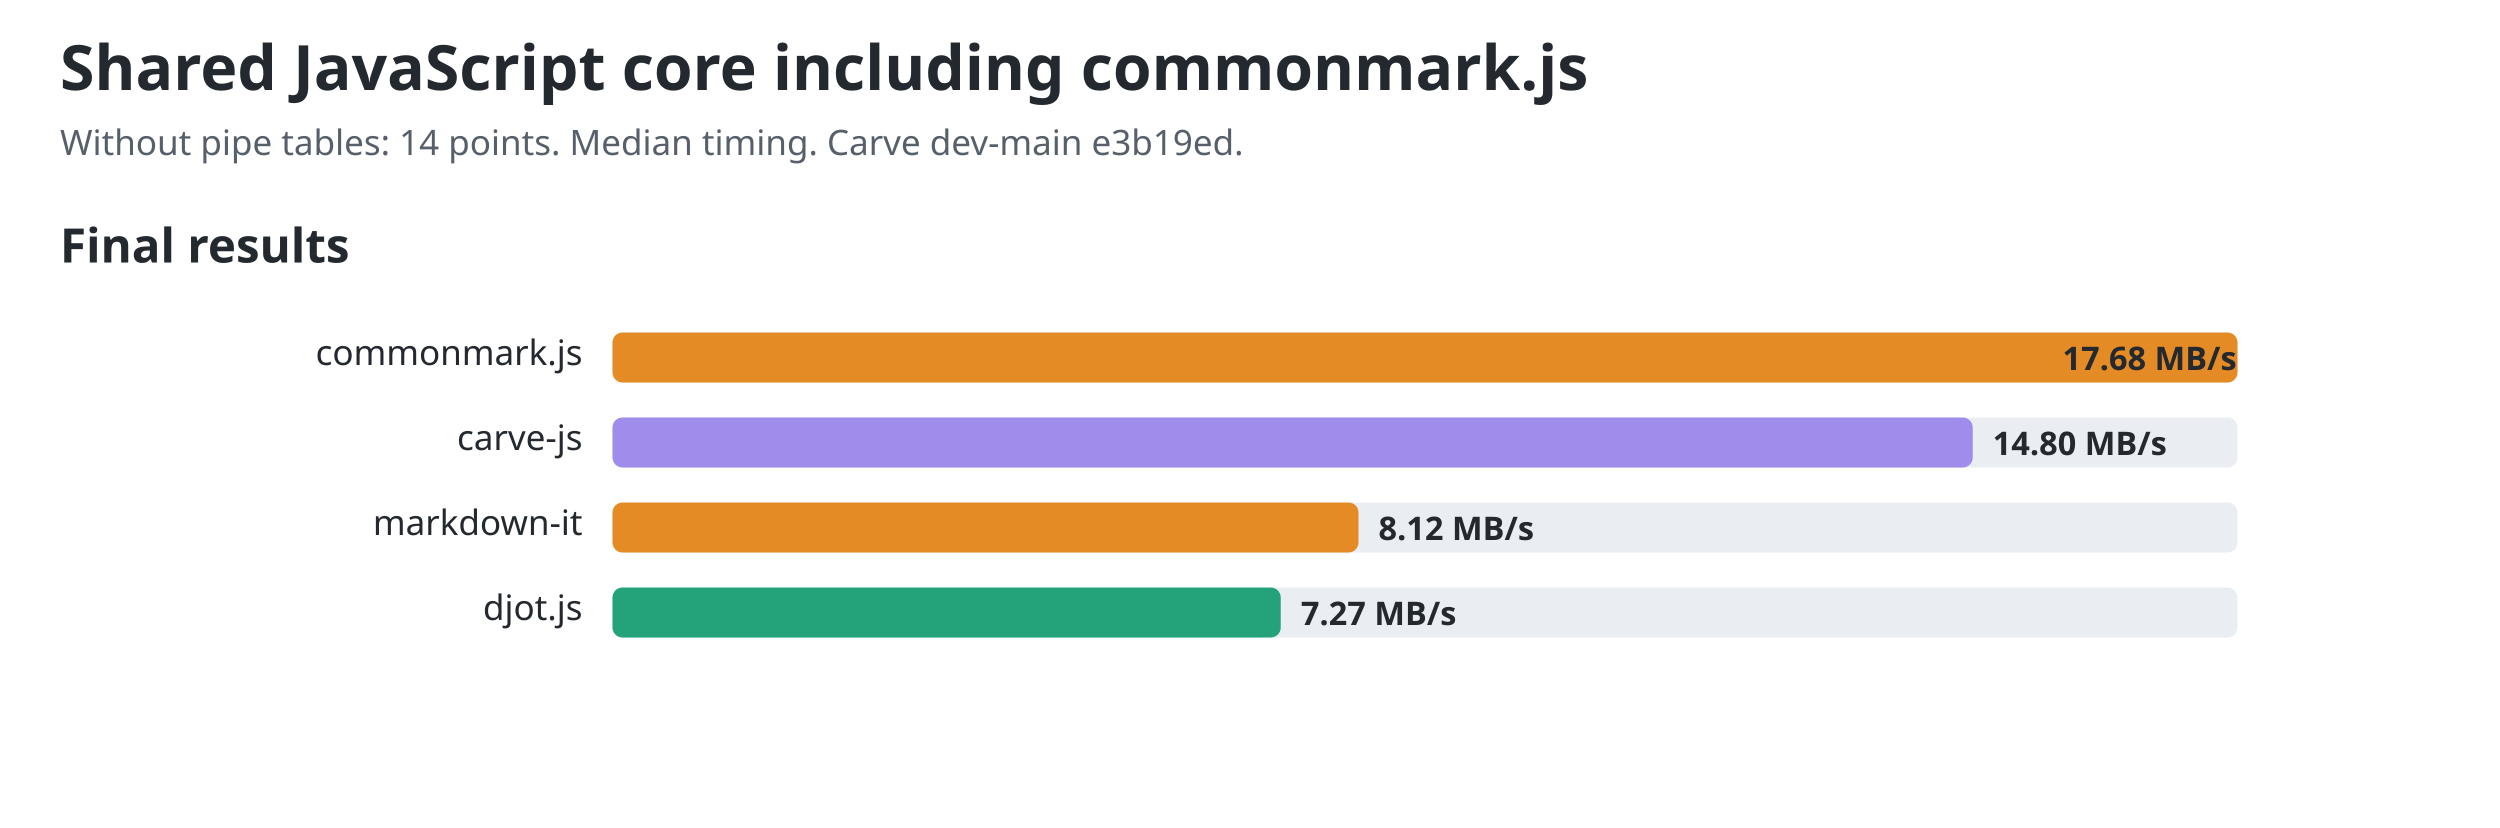
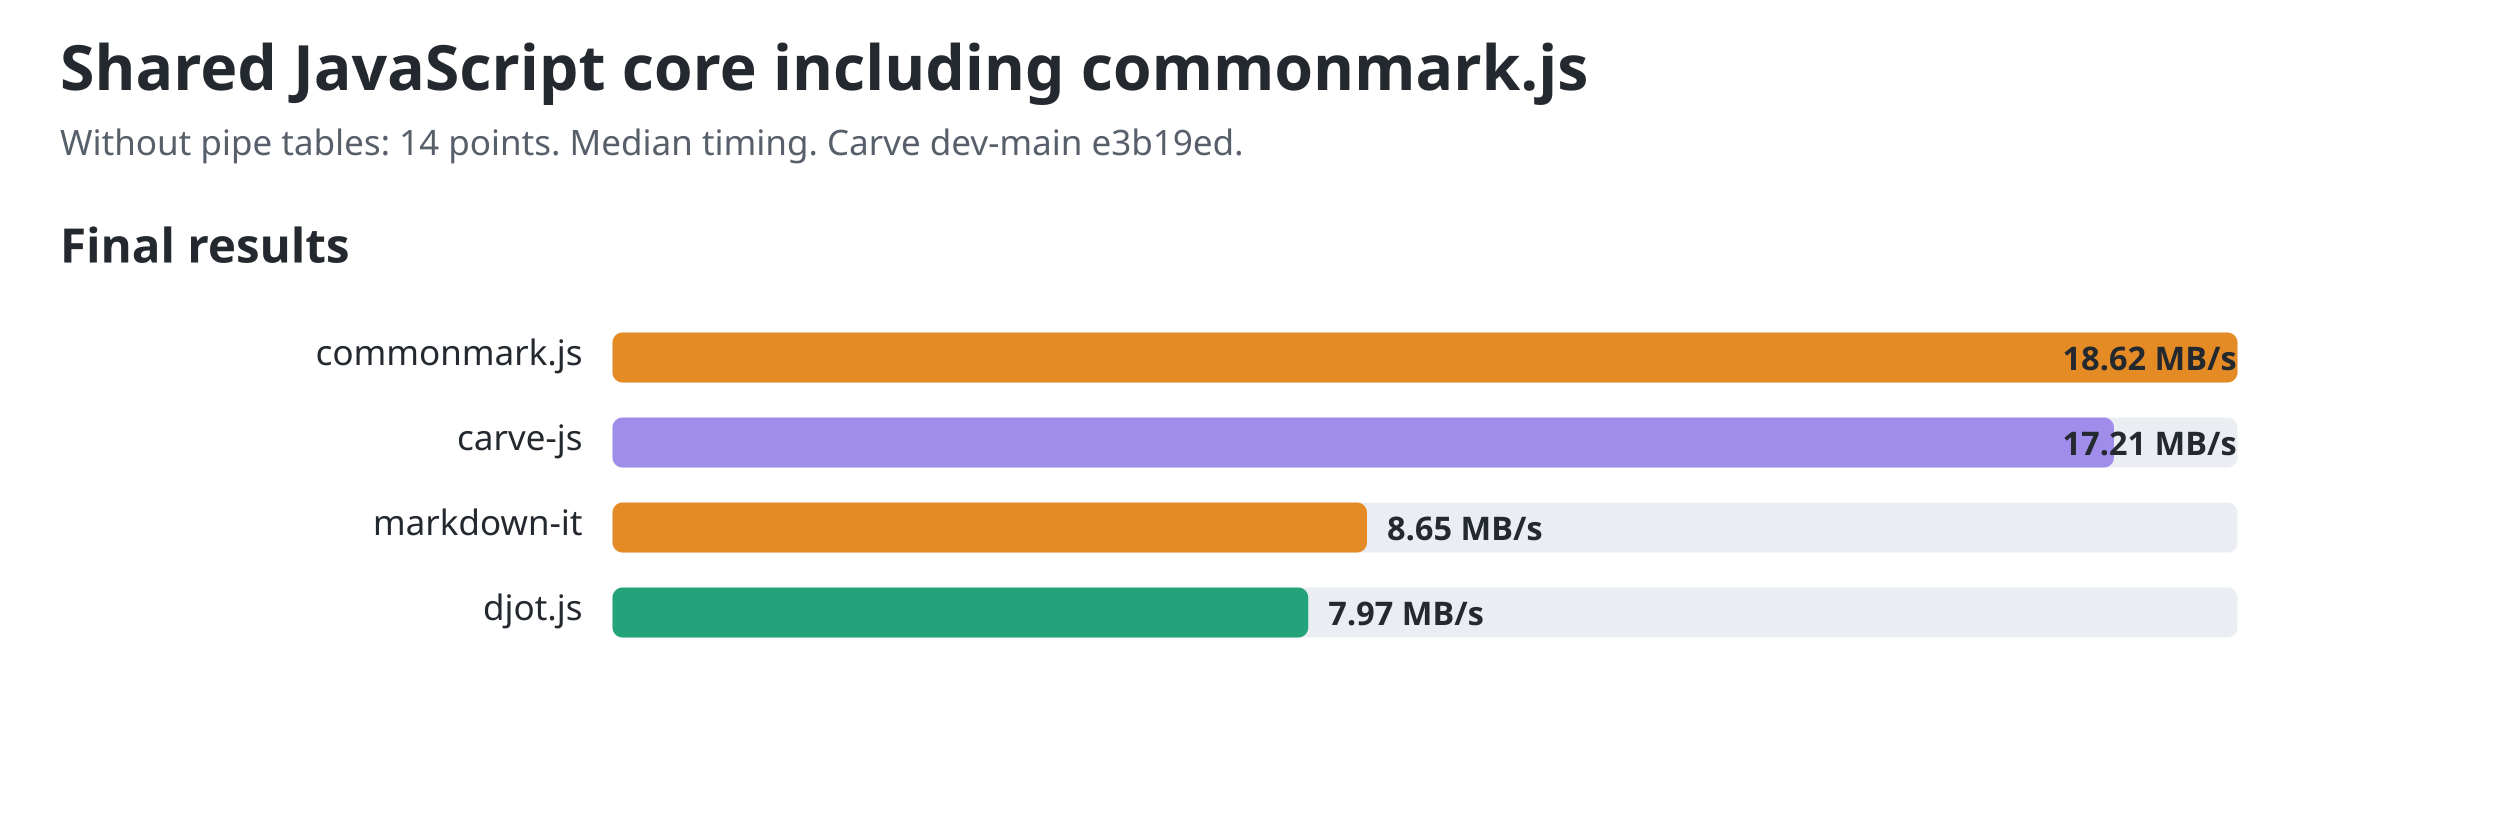
<svg xmlns="http://www.w3.org/2000/svg" width="1000" height="331" viewBox="0 0 1000 331" role="img" aria-labelledby="title desc">
  <style>text{font-family:ui-sans-serif,system-ui,sans-serif;fill:#24292f}.title{font-size:25px;font-weight:700}.sub{font-size:14px;fill:#57606a}.group{font-size:19px;font-weight:650}.label{font-size:14px}.value{font-size:13px;font-weight:650;fill:#24292f}.track{fill:#eaeef2}@media(prefers-color-scheme:dark){text,.value{fill:#f0f6fc}.sub{fill:#8c959f}.track{fill:#30363d}}</style>
  <text id="chart-title" class="title" x="24" y="36">Shared JavaScript core including commonmark.js</text>
  <text class="sub" x="24" y="62">Without pipe tables: 14 points. Median timing. Carve dev-main e3b19ed.</text>
  <text class="group" x="24" y="105">Final results</text>
  <text class="label" x="233" y="146" text-anchor="end">commonmark.js</text>
  <rect class="track" x="245" y="133" width="650" height="20" rx="4" />
  <rect x="245" y="133" width="650.0" height="20" rx="4" fill="#e58b25" />
-   <text class="value" x="825" y="148">17.68 MB/s</text>
+   <text class="value" x="825" y="148">18.62 MB/s</text>
  <text class="label" x="233" y="180" text-anchor="end">carve-js</text>
  <rect class="track" x="245" y="167" width="650" height="20" rx="4" />
-   <rect x="245" y="167" width="544.1" height="20" rx="4" fill="#a08ceb" />
-   <text class="value" x="797.075" y="182">14.80 MB/s</text>
+   <rect x="245" y="167" width="600.6" height="20" rx="4" fill="#a08ceb" />
+   <text class="value" x="825" y="182">17.21 MB/s</text>
  <text class="label" x="233" y="214" text-anchor="end">markdown-it</text>
  <rect class="track" x="245" y="201" width="650" height="20" rx="4" />
-   <rect x="245" y="201" width="298.4" height="20" rx="4" fill="#e58b25" />
-   <text class="value" x="551.392" y="216">8.12 MB/s</text>
+   <rect x="245" y="201" width="301.8" height="20" rx="4" fill="#e58b25" />
+   <text class="value" x="554.817" y="216">8.65 MB/s</text>
  <text class="label" x="233" y="248" text-anchor="end">djot.js</text>
  <rect class="track" x="245" y="235" width="650" height="20" rx="4" />
-   <rect x="245" y="235" width="267.3" height="20" rx="4" fill="#24a37a" />
-   <text class="value" x="520.338" y="250">7.27 MB/s</text>
+   <rect x="245" y="235" width="278.3" height="20" rx="4" fill="#24a37a" />
+   <text class="value" x="531.312" y="250">7.97 MB/s</text>
</svg>
